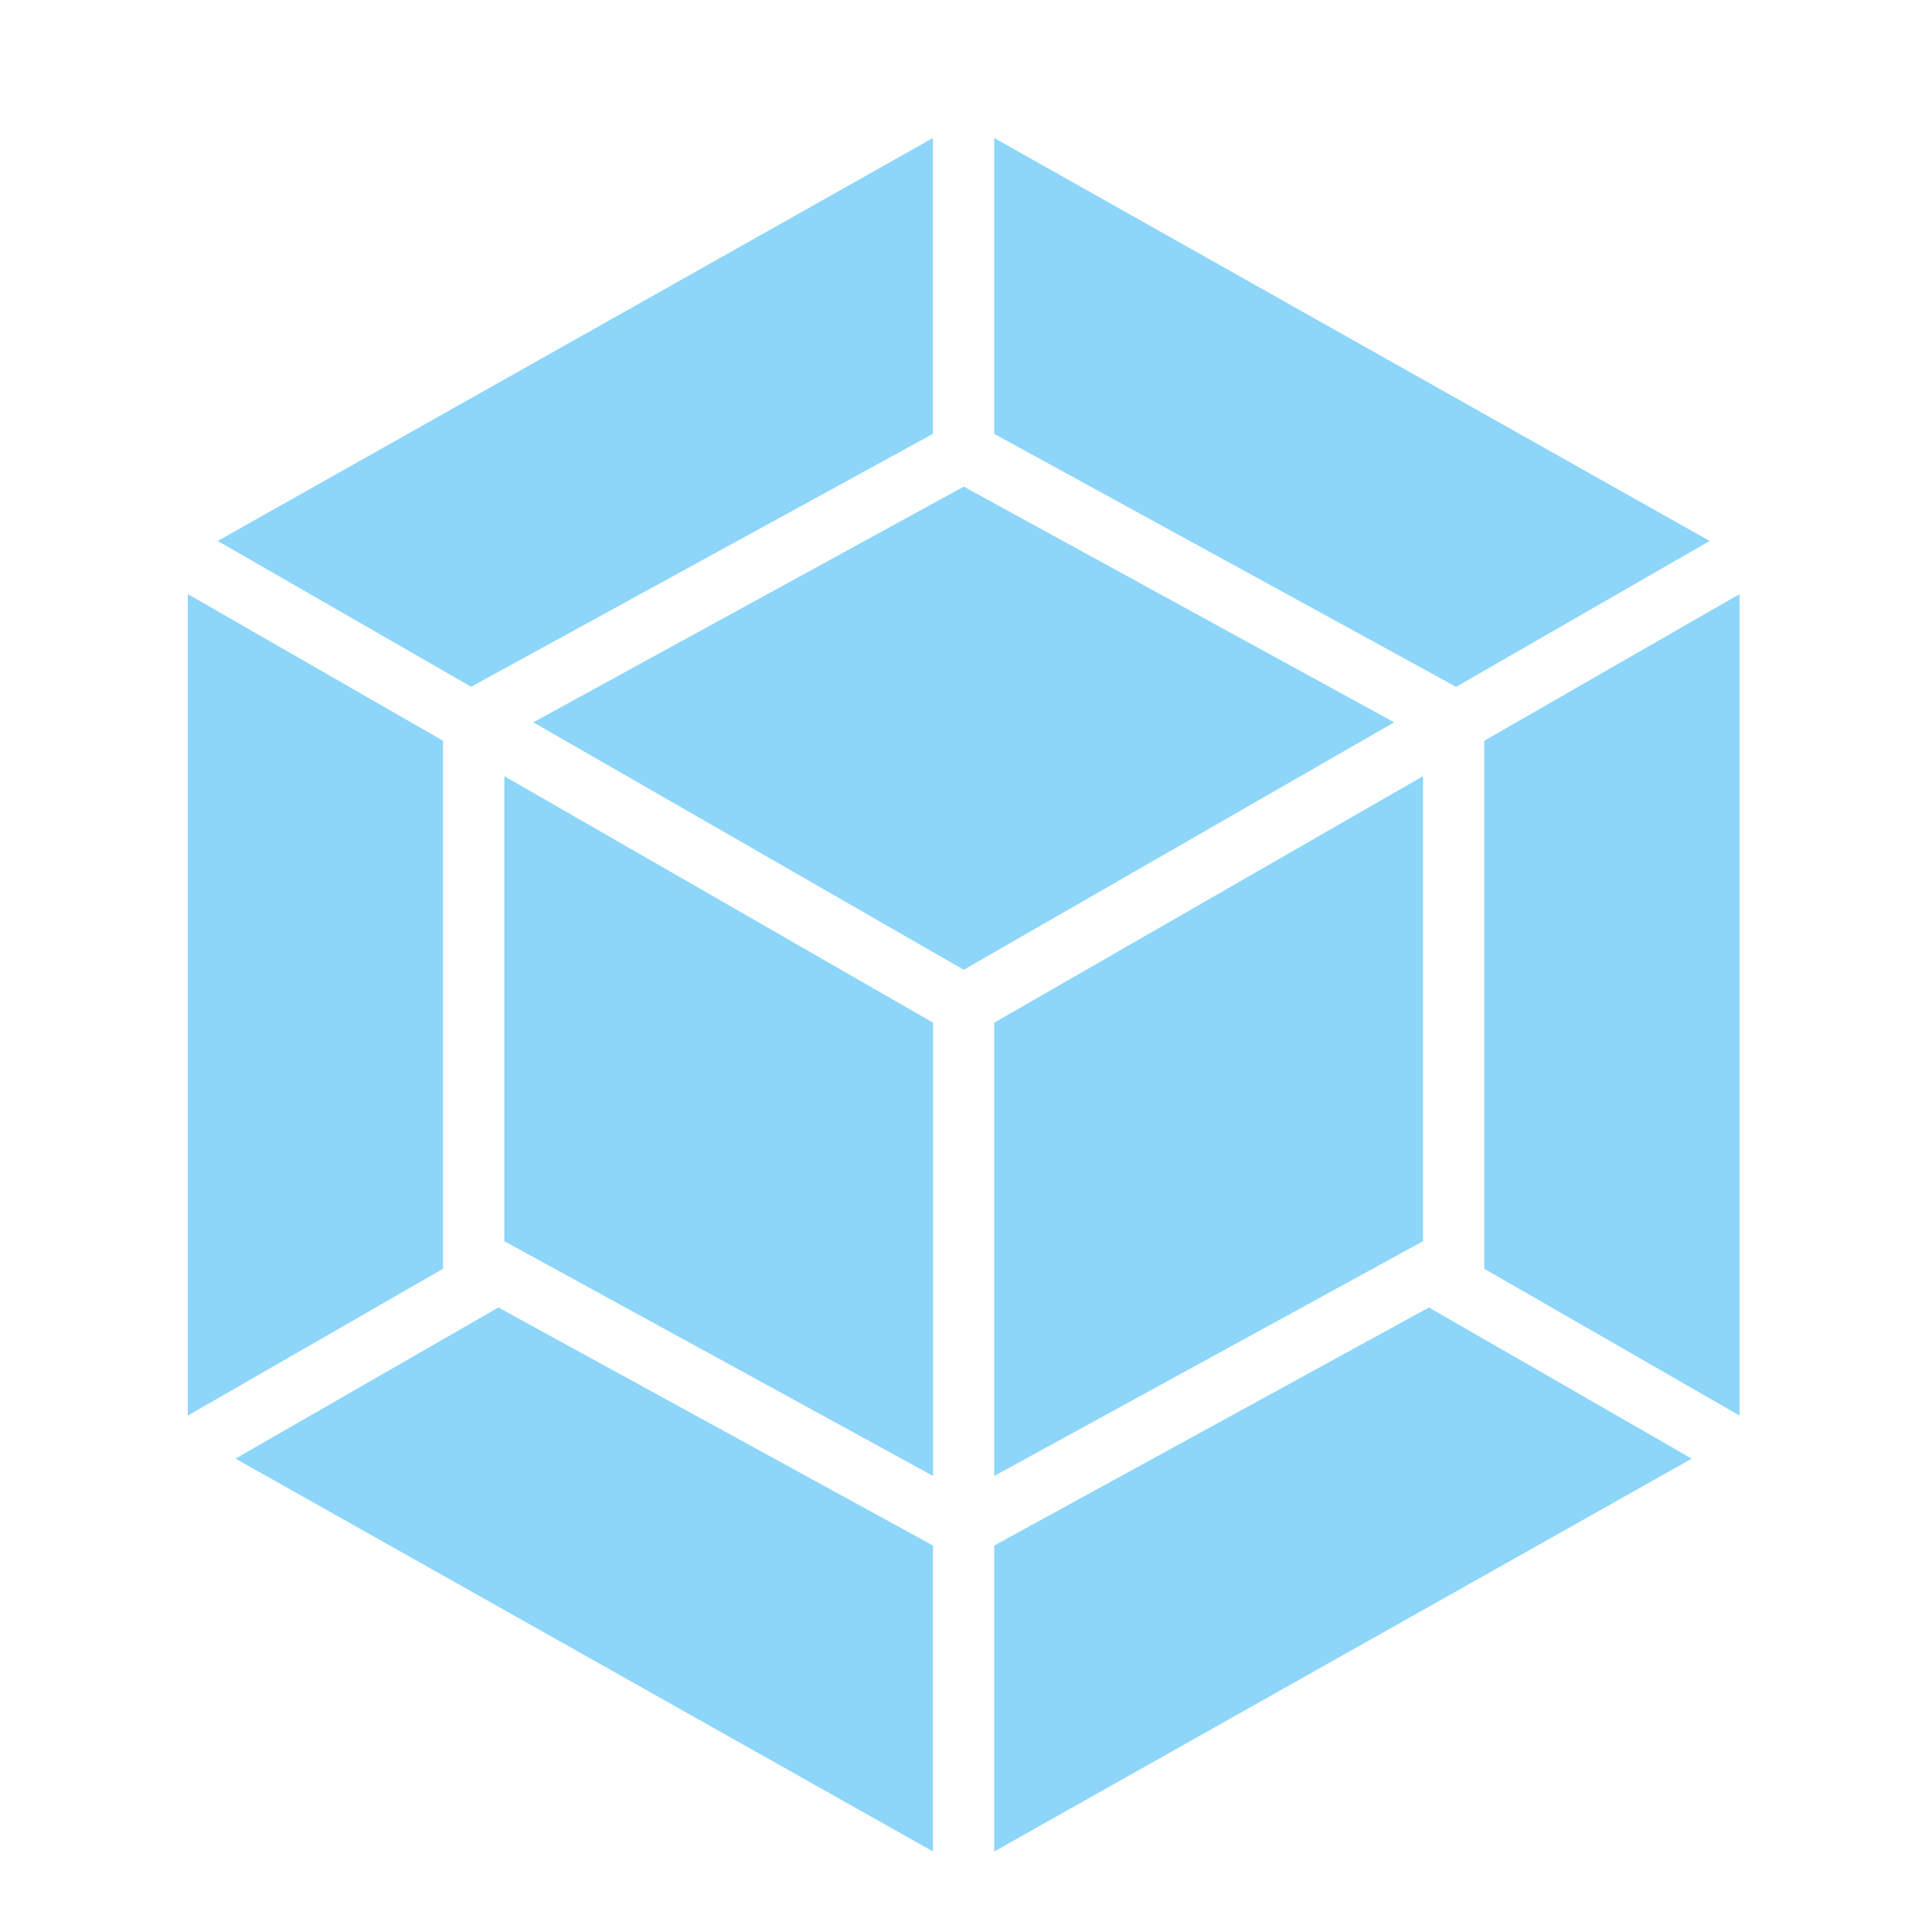
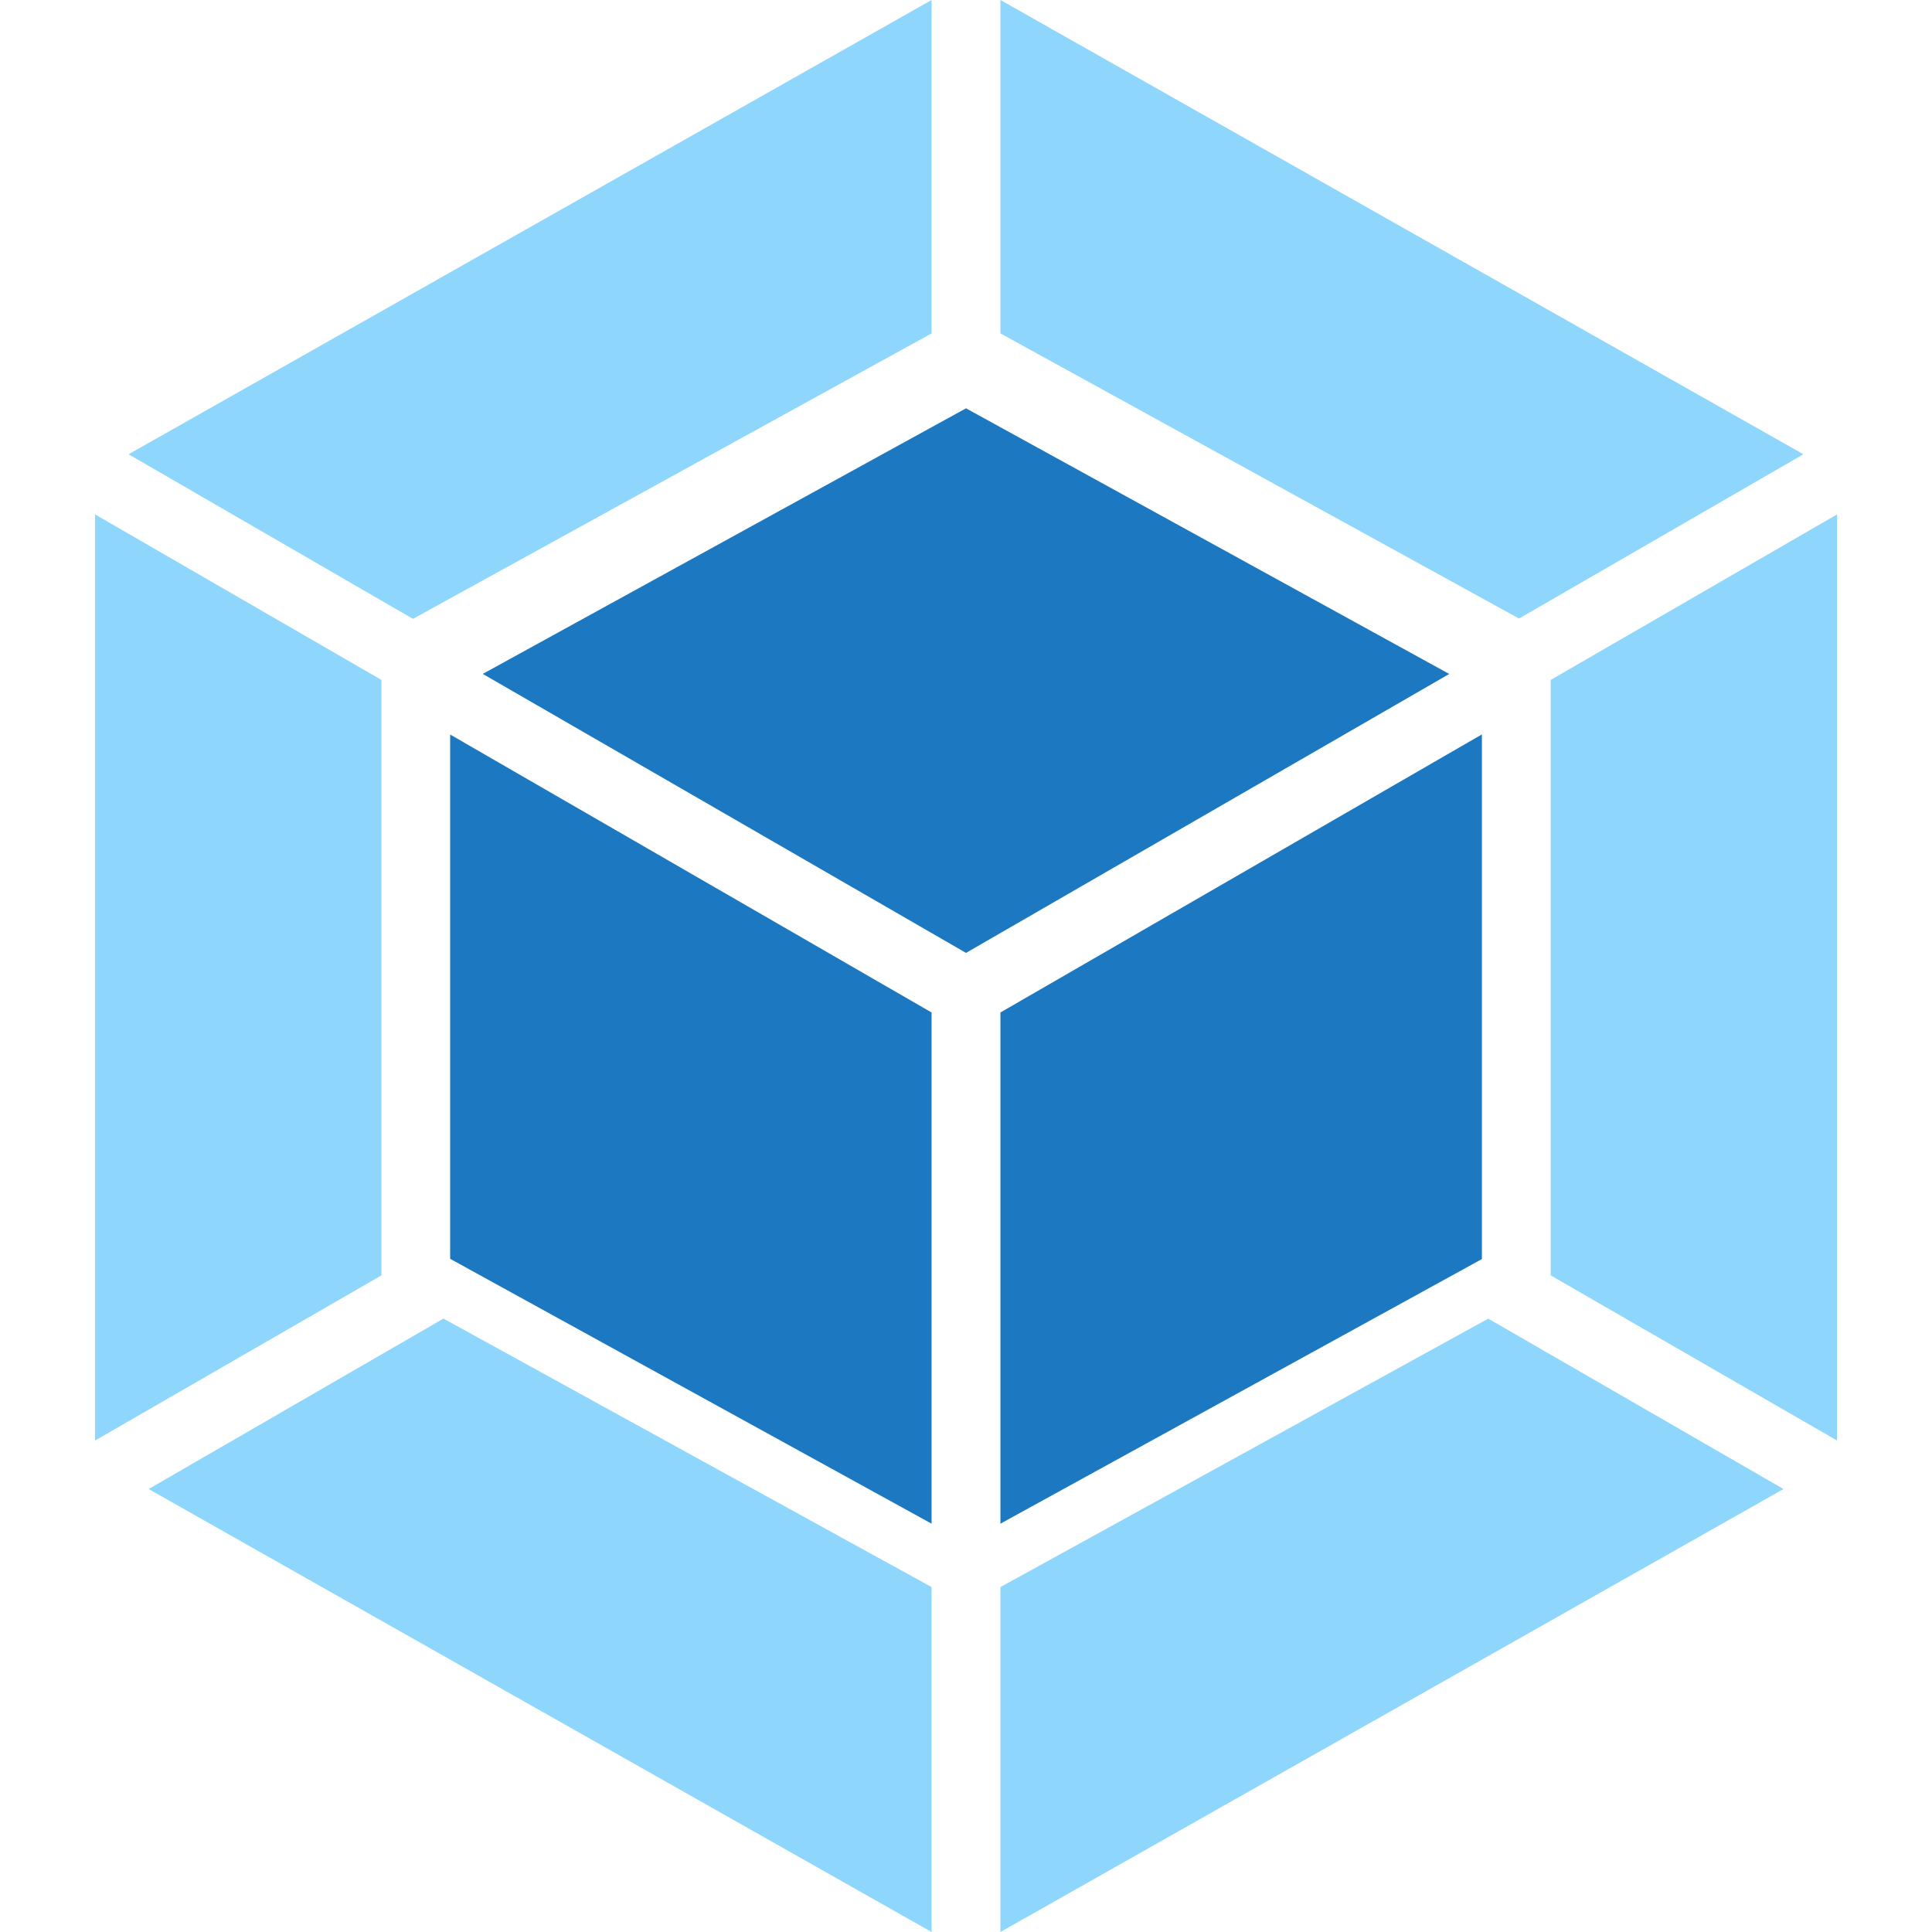
- <svg xmlns="http://www.w3.org/2000/svg" fill="#8DD6F9" role="img" viewBox="0 0 24 24">
-   <path d="M21.016 18.12L12.351 23v-3.801l5.399-2.957 3.266 1.878zm.593-.534V7.38l-3.171 1.822v6.559l3.171 1.824zm-18.683.534L11.59 23v-3.801l-5.399-2.957-3.266 1.878zm-.593-.534V7.38l3.171 1.822v6.559l-3.171 1.824zm.371-10.866l8.886-5.006v3.675L5.897 8.507l-.043.025-3.15-1.812zm18.534 0L12.351 1.715v3.675l5.693 3.118.043.025 3.15-1.812zm-9.647 11.615l-5.326-2.916V9.642l5.326 3.062v5.631zm.76 0l5.326-2.916V9.642l-5.326 3.062v5.631zM6.625 8.973l5.347-2.928 5.347 2.928-5.347 3.074L6.625 8.973z" />
+ <svg xmlns="http://www.w3.org/2000/svg" viewBox="0 0 32 32" width="64" height="64">
+   <path d="M29.54 24.663L16.57 32v-5.713l8.08-4.446zm.888-.803V8.52l-4.744 2.742v9.862zm-27.966.803L15.43 32v-5.713L7.345 21.84zm-.888-.803V8.52l4.744 2.742v9.862zM2.13 7.524L15.43 0v5.522L6.84 10.25zm27.74 0L16.57 0v5.522l8.59 4.723z" fill="#8ed6fb" />
+   <path d="M15.43 25.237L7.456 20.85v-8.684l7.974 4.604zm1.14 0l7.975-4.383v-8.69L16.57 16.77zm-.57-8.8zm-8.004-5.275L16 6.763l8.004 4.4L16 15.783z" fill="#1c78c0" />
</svg>
